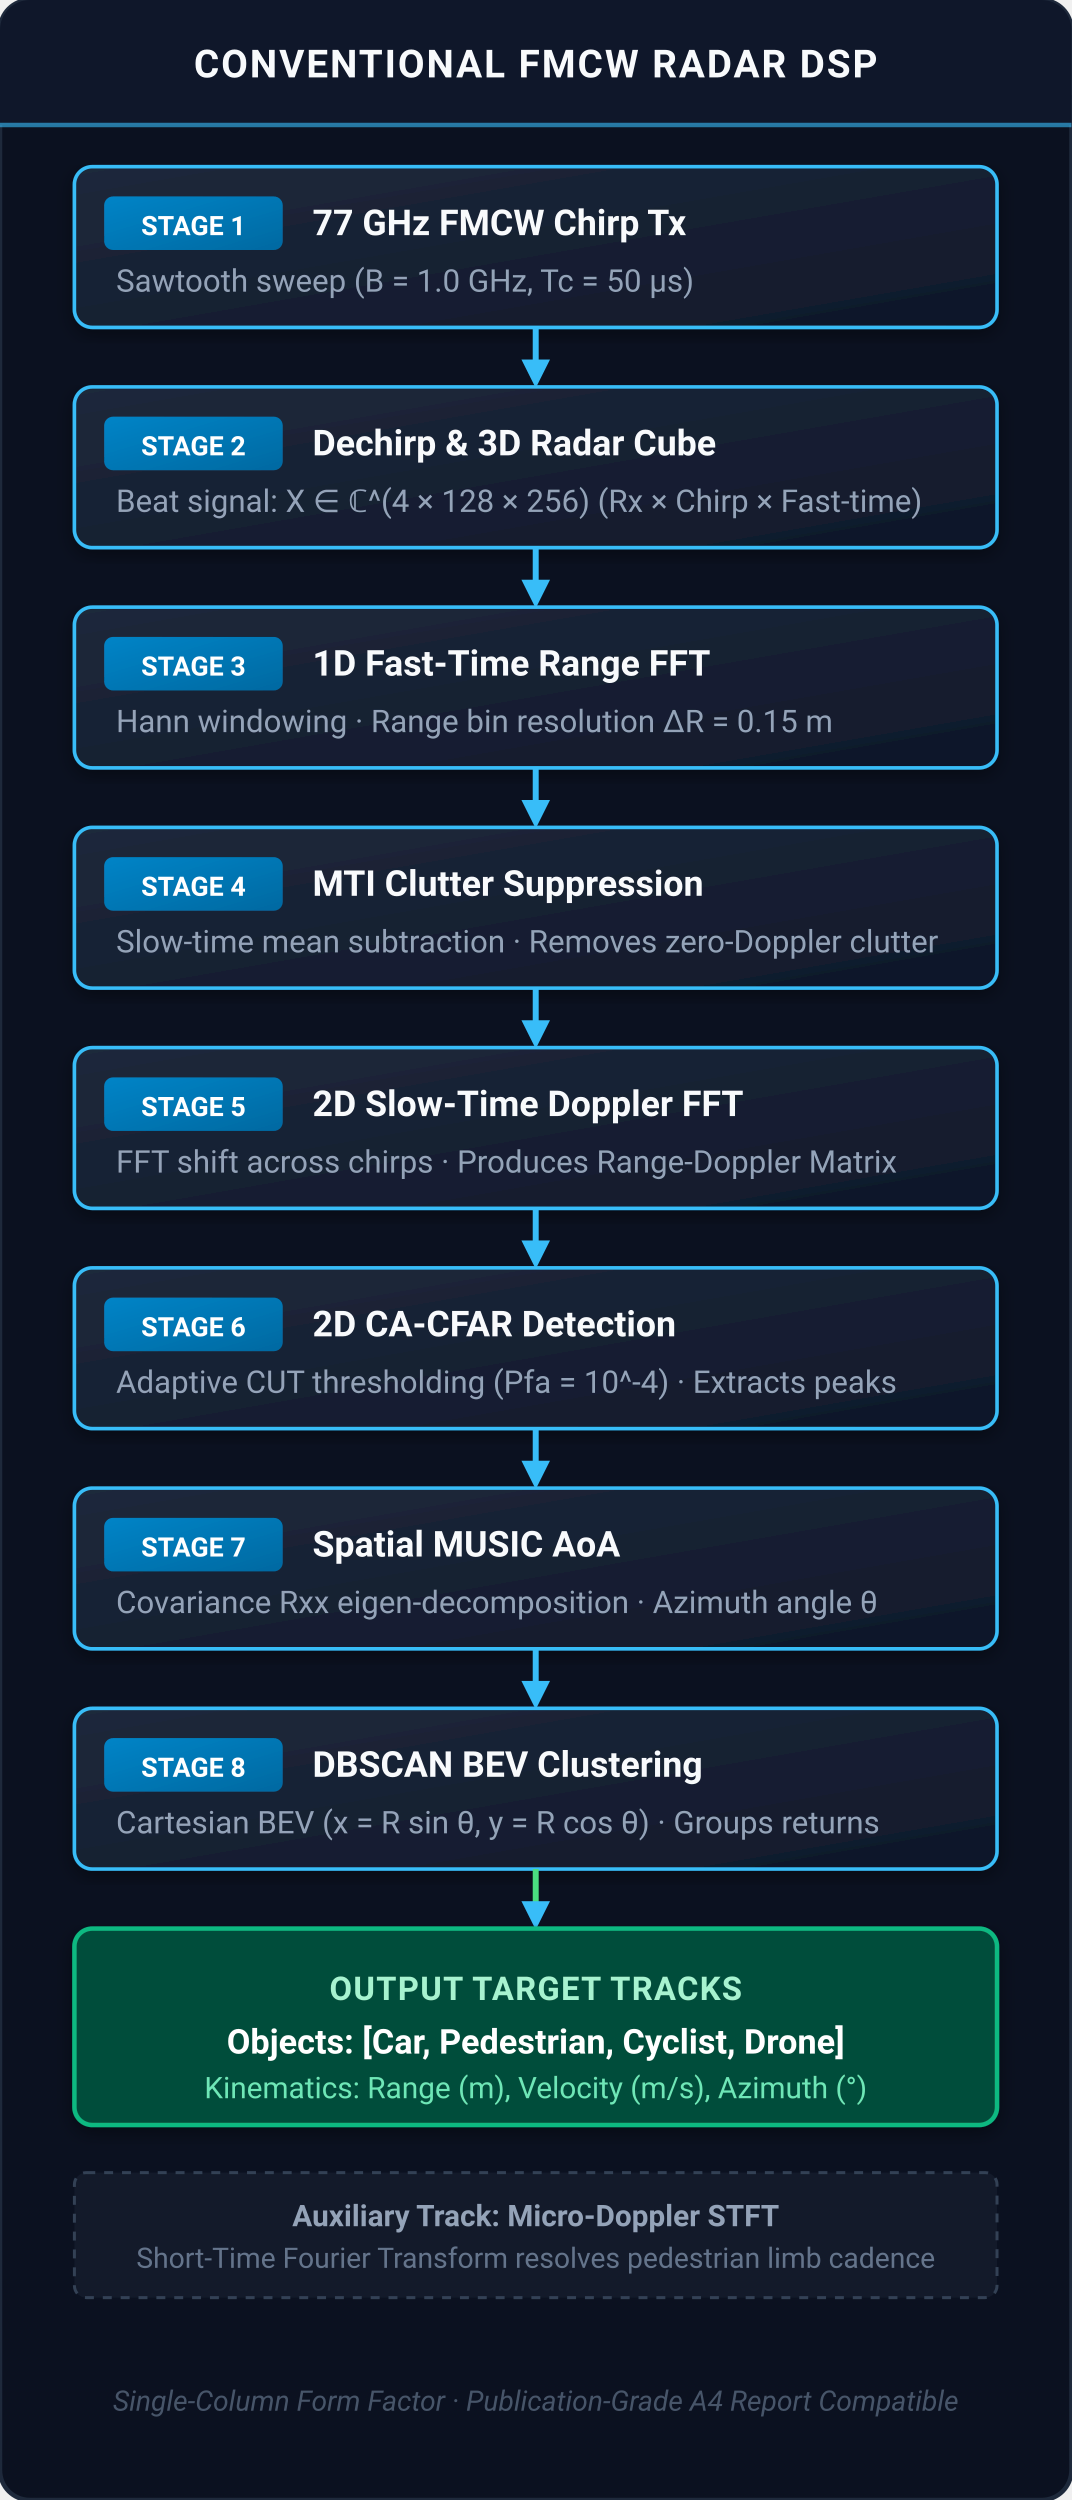
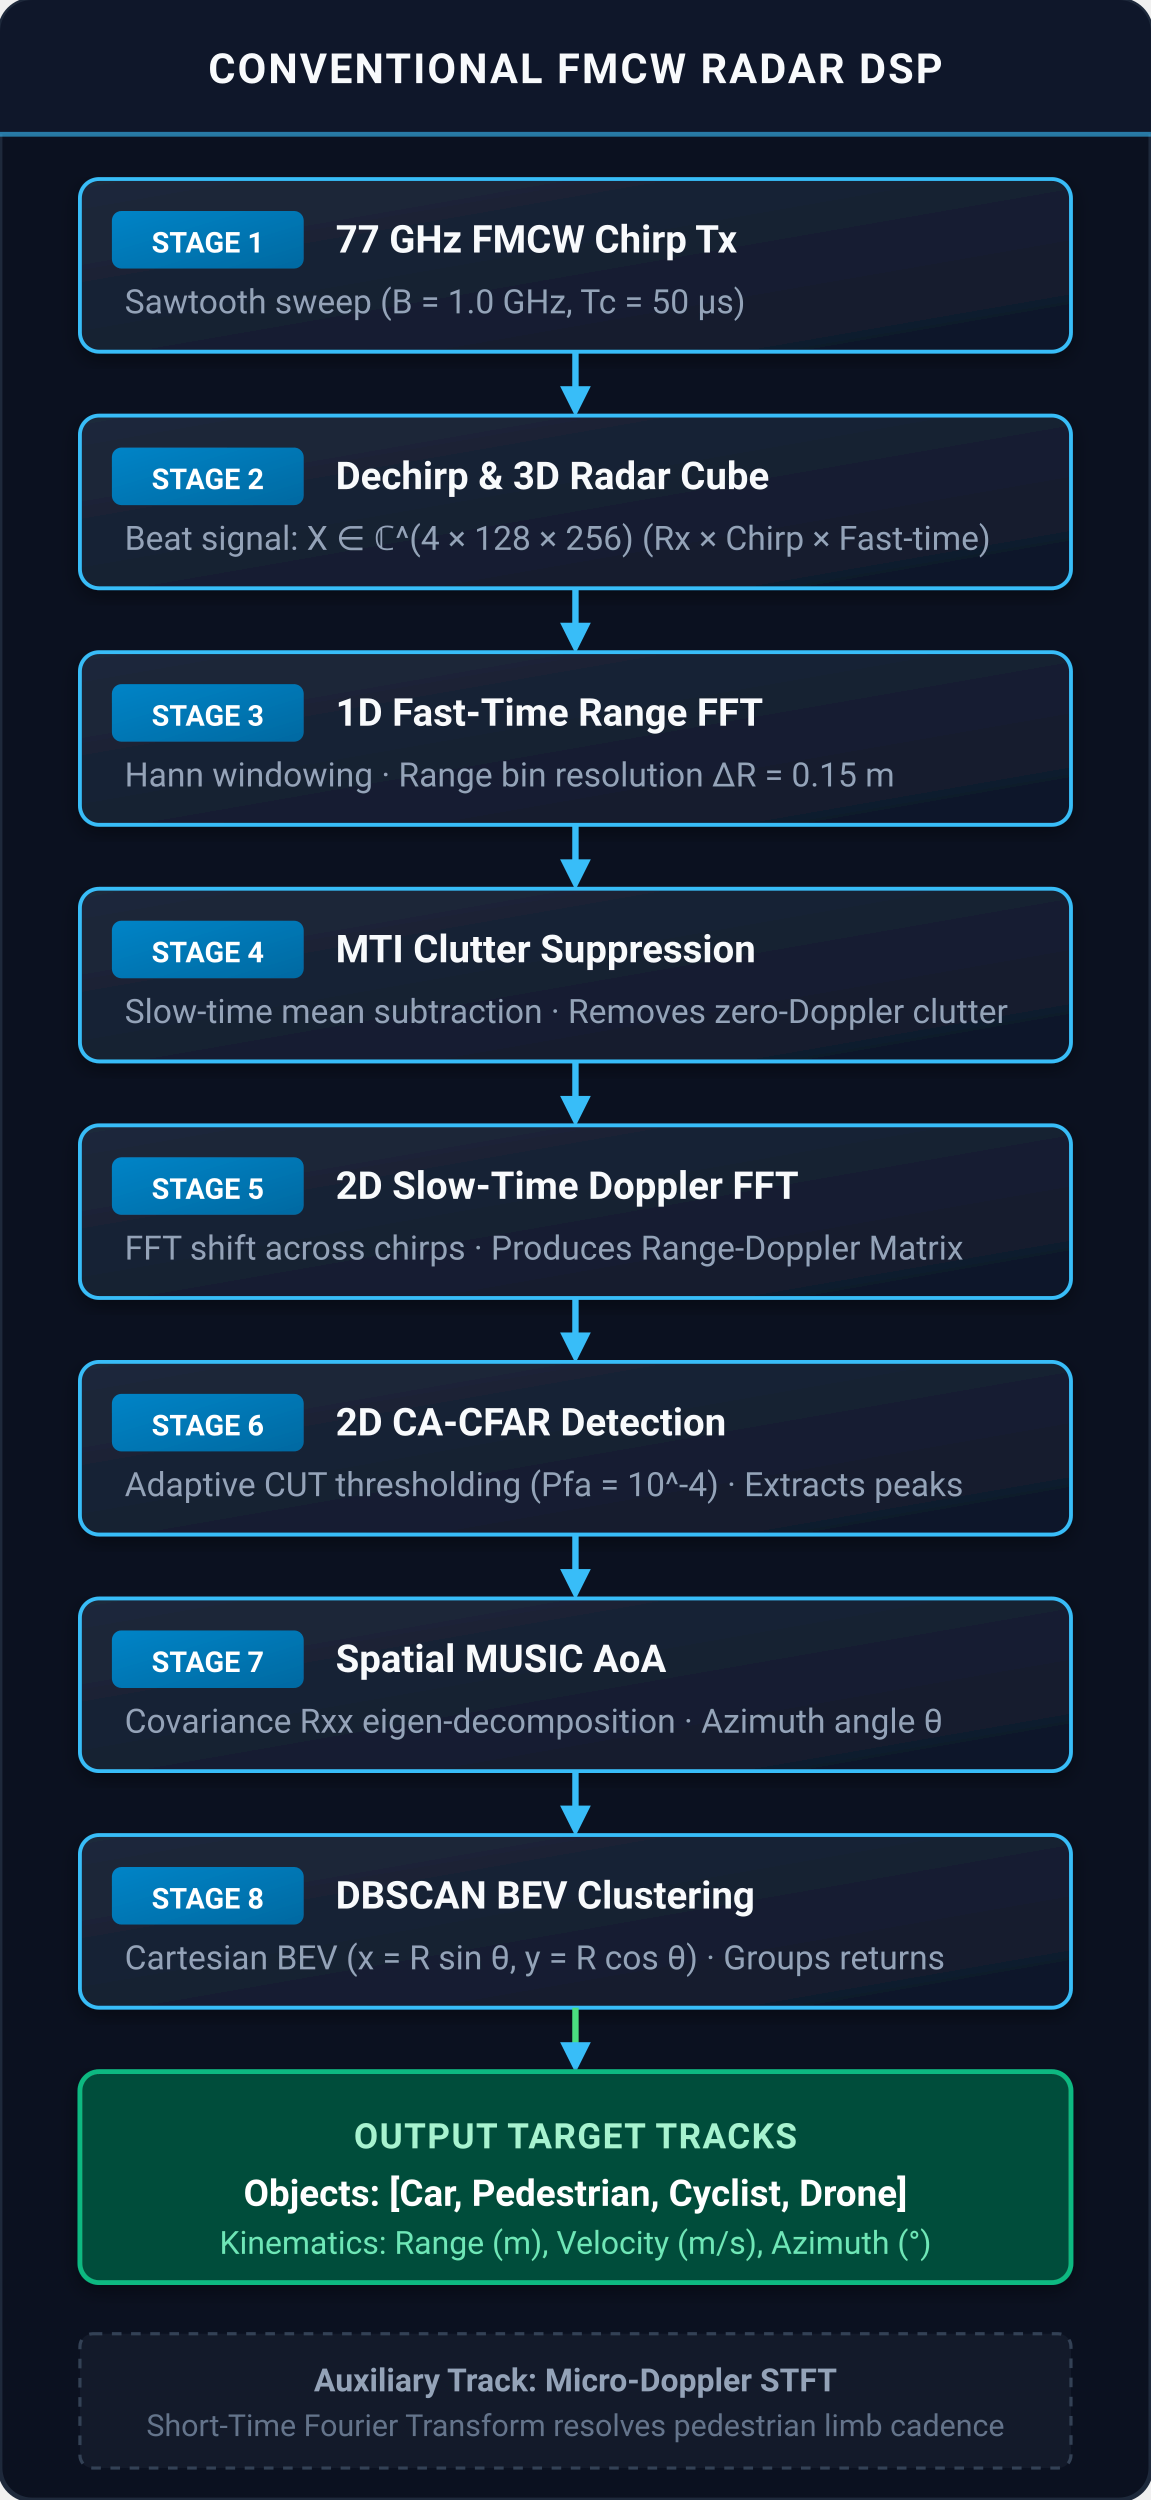
- <svg xmlns="http://www.w3.org/2000/svg" viewBox="0 0 360 840" width="100%" style="max-width: 360px; font-family: -apple-system, BlinkMacSystemFont, 'Segoe UI', Roboto, sans-serif;">
+ <svg xmlns="http://www.w3.org/2000/svg" viewBox="0 0 360 782" width="100%" style="max-width: 360px; font-family: -apple-system, BlinkMacSystemFont, 'Segoe UI', Roboto, sans-serif;">
  <defs>
    <linearGradient id="boxGrad" x1="0%" y1="0%" x2="100%" y2="100%">
      <stop offset="0%" stop-color="#1e293b" />
      <stop offset="100%" stop-color="#0f172a" />
    </linearGradient>
    <linearGradient id="accentGrad" x1="0%" y1="0%" x2="100%" y2="100%">
      <stop offset="0%" stop-color="#0284c7" />
      <stop offset="100%" stop-color="#0369a1" />
    </linearGradient>
    <marker id="arrow" viewBox="0 0 10 10" refX="6" refY="5" markerWidth="6" markerHeight="6" orient="auto-start-reverse">
      <path d="M 0 1 L 8 5 L 0 9 z" fill="#38bdf8" />
    </marker>
    <filter id="shadow" x="-5%" y="-5%" width="110%" height="115%">
      <feDropShadow dx="0" dy="2" stdDeviation="3" flood-color="#000000" flood-opacity="0.4" />
    </filter>
  </defs>
-   <rect width="360" height="840" rx="10" fill="#0b1120" stroke="#1e293b" stroke-width="1.5" />
+   <rect width="360" height="782" rx="10" fill="#0b1120" stroke="#1e293b" stroke-width="1.5" />
  <rect x="0" y="0" width="360" height="42" rx="10" fill="#0f172a" />
  <rect x="0" y="32" width="360" height="10" fill="#0f172a" />
  <line x1="0" y1="42" x2="360" y2="42" stroke="#38bdf8" stroke-width="1.5" opacity="0.6" />
  <text x="180" y="26" text-anchor="middle" fill="#f8fafc" font-size="13" font-weight="700" letter-spacing="0.05em">
    CONVENTIONAL FMCW RADAR DSP
  </text>
  <g transform="translate(25, 56)" filter="url(#shadow)">
    <rect width="310" height="54" rx="6" fill="url(#boxGrad)" stroke="#38bdf8" stroke-width="1.2" />
    <rect x="10" y="10" width="60" height="18" rx="3" fill="url(#accentGrad)" />
    <text x="40" y="23" text-anchor="middle" fill="#ffffff" font-size="9" font-weight="700">STAGE 1</text>
    <text x="80" y="23" fill="#f8fafc" font-size="12" font-weight="700">77 GHz FMCW Chirp Tx</text>
    <text x="14" y="42" fill="#94a3b8" font-size="10.5">Sawtooth sweep (B = 1.0 GHz, Tc = 50 µs)</text>
  </g>
  <line x1="180" y1="110" x2="180" y2="128" stroke="#38bdf8" stroke-width="2" marker-end="url(#arrow)" />
  <g transform="translate(25, 130)" filter="url(#shadow)">
    <rect width="310" height="54" rx="6" fill="url(#boxGrad)" stroke="#38bdf8" stroke-width="1.2" />
    <rect x="10" y="10" width="60" height="18" rx="3" fill="url(#accentGrad)" />
    <text x="40" y="23" text-anchor="middle" fill="#ffffff" font-size="9" font-weight="700">STAGE 2</text>
    <text x="80" y="23" fill="#f8fafc" font-size="12" font-weight="700">Dechirp &amp; 3D Radar Cube</text>
    <text x="14" y="42" fill="#94a3b8" font-size="10.5">Beat signal: X ∈ ℂ^(4 × 128 × 256) (Rx × Chirp × Fast-time)</text>
  </g>
  <line x1="180" y1="184" x2="180" y2="202" stroke="#38bdf8" stroke-width="2" marker-end="url(#arrow)" />
  <g transform="translate(25, 204)" filter="url(#shadow)">
    <rect width="310" height="54" rx="6" fill="url(#boxGrad)" stroke="#38bdf8" stroke-width="1.2" />
    <rect x="10" y="10" width="60" height="18" rx="3" fill="url(#accentGrad)" />
    <text x="40" y="23" text-anchor="middle" fill="#ffffff" font-size="9" font-weight="700">STAGE 3</text>
    <text x="80" y="23" fill="#f8fafc" font-size="12" font-weight="700">1D Fast-Time Range FFT</text>
    <text x="14" y="42" fill="#94a3b8" font-size="10.5">Hann windowing · Range bin resolution ΔR = 0.15 m</text>
  </g>
  <line x1="180" y1="258" x2="180" y2="276" stroke="#38bdf8" stroke-width="2" marker-end="url(#arrow)" />
  <g transform="translate(25, 278)" filter="url(#shadow)">
    <rect width="310" height="54" rx="6" fill="url(#boxGrad)" stroke="#38bdf8" stroke-width="1.2" />
    <rect x="10" y="10" width="60" height="18" rx="3" fill="url(#accentGrad)" />
    <text x="40" y="23" text-anchor="middle" fill="#ffffff" font-size="9" font-weight="700">STAGE 4</text>
    <text x="80" y="23" fill="#f8fafc" font-size="12" font-weight="700">MTI Clutter Suppression</text>
    <text x="14" y="42" fill="#94a3b8" font-size="10.5">Slow-time mean subtraction · Removes zero-Doppler clutter</text>
  </g>
  <line x1="180" y1="332" x2="180" y2="350" stroke="#38bdf8" stroke-width="2" marker-end="url(#arrow)" />
  <g transform="translate(25, 352)" filter="url(#shadow)">
    <rect width="310" height="54" rx="6" fill="url(#boxGrad)" stroke="#38bdf8" stroke-width="1.2" />
    <rect x="10" y="10" width="60" height="18" rx="3" fill="url(#accentGrad)" />
    <text x="40" y="23" text-anchor="middle" fill="#ffffff" font-size="9" font-weight="700">STAGE 5</text>
    <text x="80" y="23" fill="#f8fafc" font-size="12" font-weight="700">2D Slow-Time Doppler FFT</text>
    <text x="14" y="42" fill="#94a3b8" font-size="10.5">FFT shift across chirps · Produces Range-Doppler Matrix</text>
  </g>
  <line x1="180" y1="406" x2="180" y2="424" stroke="#38bdf8" stroke-width="2" marker-end="url(#arrow)" />
  <g transform="translate(25, 426)" filter="url(#shadow)">
    <rect width="310" height="54" rx="6" fill="url(#boxGrad)" stroke="#38bdf8" stroke-width="1.2" />
    <rect x="10" y="10" width="60" height="18" rx="3" fill="url(#accentGrad)" />
    <text x="40" y="23" text-anchor="middle" fill="#ffffff" font-size="9" font-weight="700">STAGE 6</text>
    <text x="80" y="23" fill="#f8fafc" font-size="12" font-weight="700">2D CA-CFAR Detection</text>
    <text x="14" y="42" fill="#94a3b8" font-size="10.5">Adaptive CUT thresholding (Pfa = 10^-4) · Extracts peaks</text>
  </g>
  <line x1="180" y1="480" x2="180" y2="498" stroke="#38bdf8" stroke-width="2" marker-end="url(#arrow)" />
  <g transform="translate(25, 500)" filter="url(#shadow)">
    <rect width="310" height="54" rx="6" fill="url(#boxGrad)" stroke="#38bdf8" stroke-width="1.2" />
    <rect x="10" y="10" width="60" height="18" rx="3" fill="url(#accentGrad)" />
    <text x="40" y="23" text-anchor="middle" fill="#ffffff" font-size="9" font-weight="700">STAGE 7</text>
    <text x="80" y="23" fill="#f8fafc" font-size="12" font-weight="700">Spatial MUSIC AoA</text>
    <text x="14" y="42" fill="#94a3b8" font-size="10.5">Covariance Rxx eigen-decomposition · Azimuth angle θ</text>
  </g>
  <line x1="180" y1="554" x2="180" y2="572" stroke="#38bdf8" stroke-width="2" marker-end="url(#arrow)" />
  <g transform="translate(25, 574)" filter="url(#shadow)">
    <rect width="310" height="54" rx="6" fill="url(#boxGrad)" stroke="#38bdf8" stroke-width="1.2" />
    <rect x="10" y="10" width="60" height="18" rx="3" fill="url(#accentGrad)" />
    <text x="40" y="23" text-anchor="middle" fill="#ffffff" font-size="9" font-weight="700">STAGE 8</text>
    <text x="80" y="23" fill="#f8fafc" font-size="12" font-weight="700">DBSCAN BEV Clustering</text>
    <text x="14" y="42" fill="#94a3b8" font-size="10.5">Cartesian BEV (x = R sin θ, y = R cos θ) · Groups returns</text>
  </g>
  <line x1="180" y1="628" x2="180" y2="646" stroke="#4ade80" stroke-width="2" marker-end="url(#arrow)" />
  <g transform="translate(25, 648)" filter="url(#shadow)">
    <rect width="310" height="66" rx="6" fill="#064e3b" stroke="#10b981" stroke-width="1.5" />
    <text x="155" y="24" text-anchor="middle" fill="#a7f3d0" font-size="11" font-weight="700" letter-spacing="0.04em">OUTPUT TARGET TRACKS</text>
    <text x="155" y="42" text-anchor="middle" fill="#ffffff" font-size="11.5" font-weight="600">Objects: [Car, Pedestrian, Cyclist, Drone]</text>
    <text x="155" y="57" text-anchor="middle" fill="#6ee7b7" font-size="10">Kinematics: Range (m), Velocity (m/s), Azimuth (°)</text>
  </g>
  <g transform="translate(25, 730)">
    <rect width="310" height="42" rx="4" fill="rgba(30, 41, 59, 0.4)" stroke="#334155" stroke-dasharray="3 3" />
    <text x="155" y="18" text-anchor="middle" fill="#94a3b8" font-size="10" font-weight="600">Auxiliary Track: Micro-Doppler STFT</text>
    <text x="155" y="32" text-anchor="middle" fill="#64748b" font-size="9.5">Short-Time Fourier Transform resolves pedestrian limb cadence</text>
  </g>
-   <text x="180" y="810" text-anchor="middle" fill="#475569" font-size="9.5" font-style="italic">
-     Single-Column Form Factor · Publication-Grade A4 Report Compatible
-   </text>
</svg>
